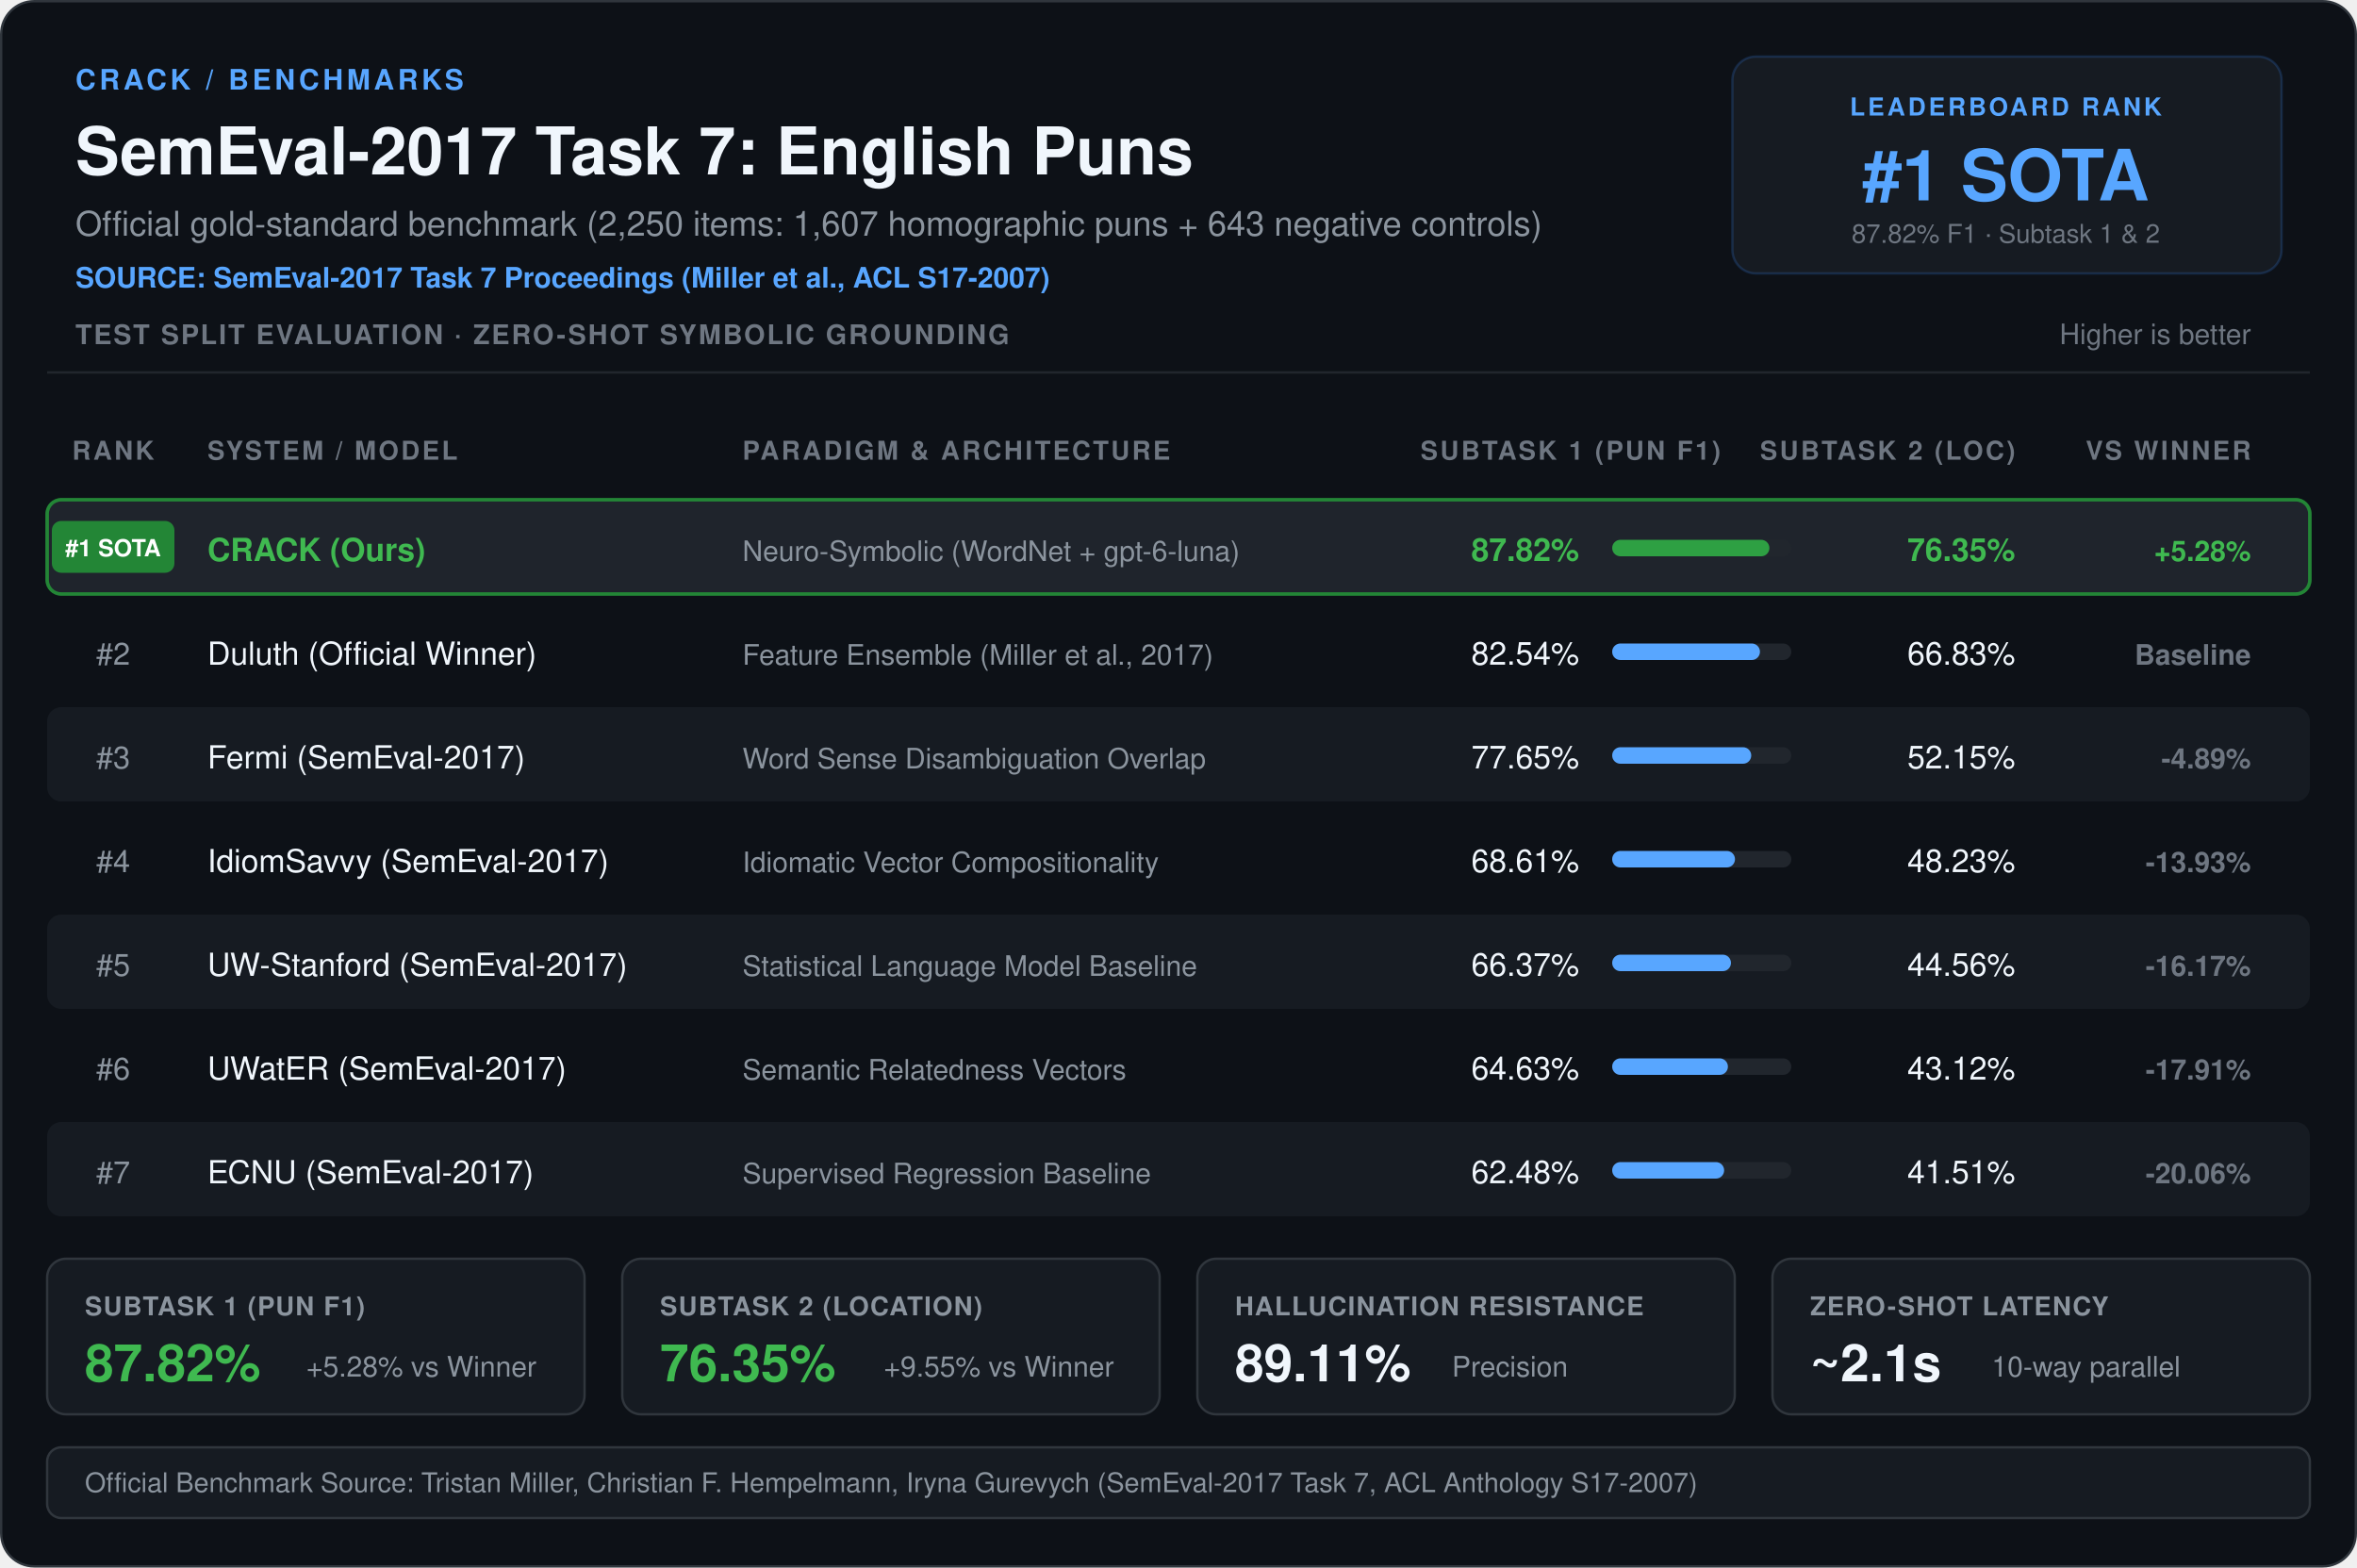
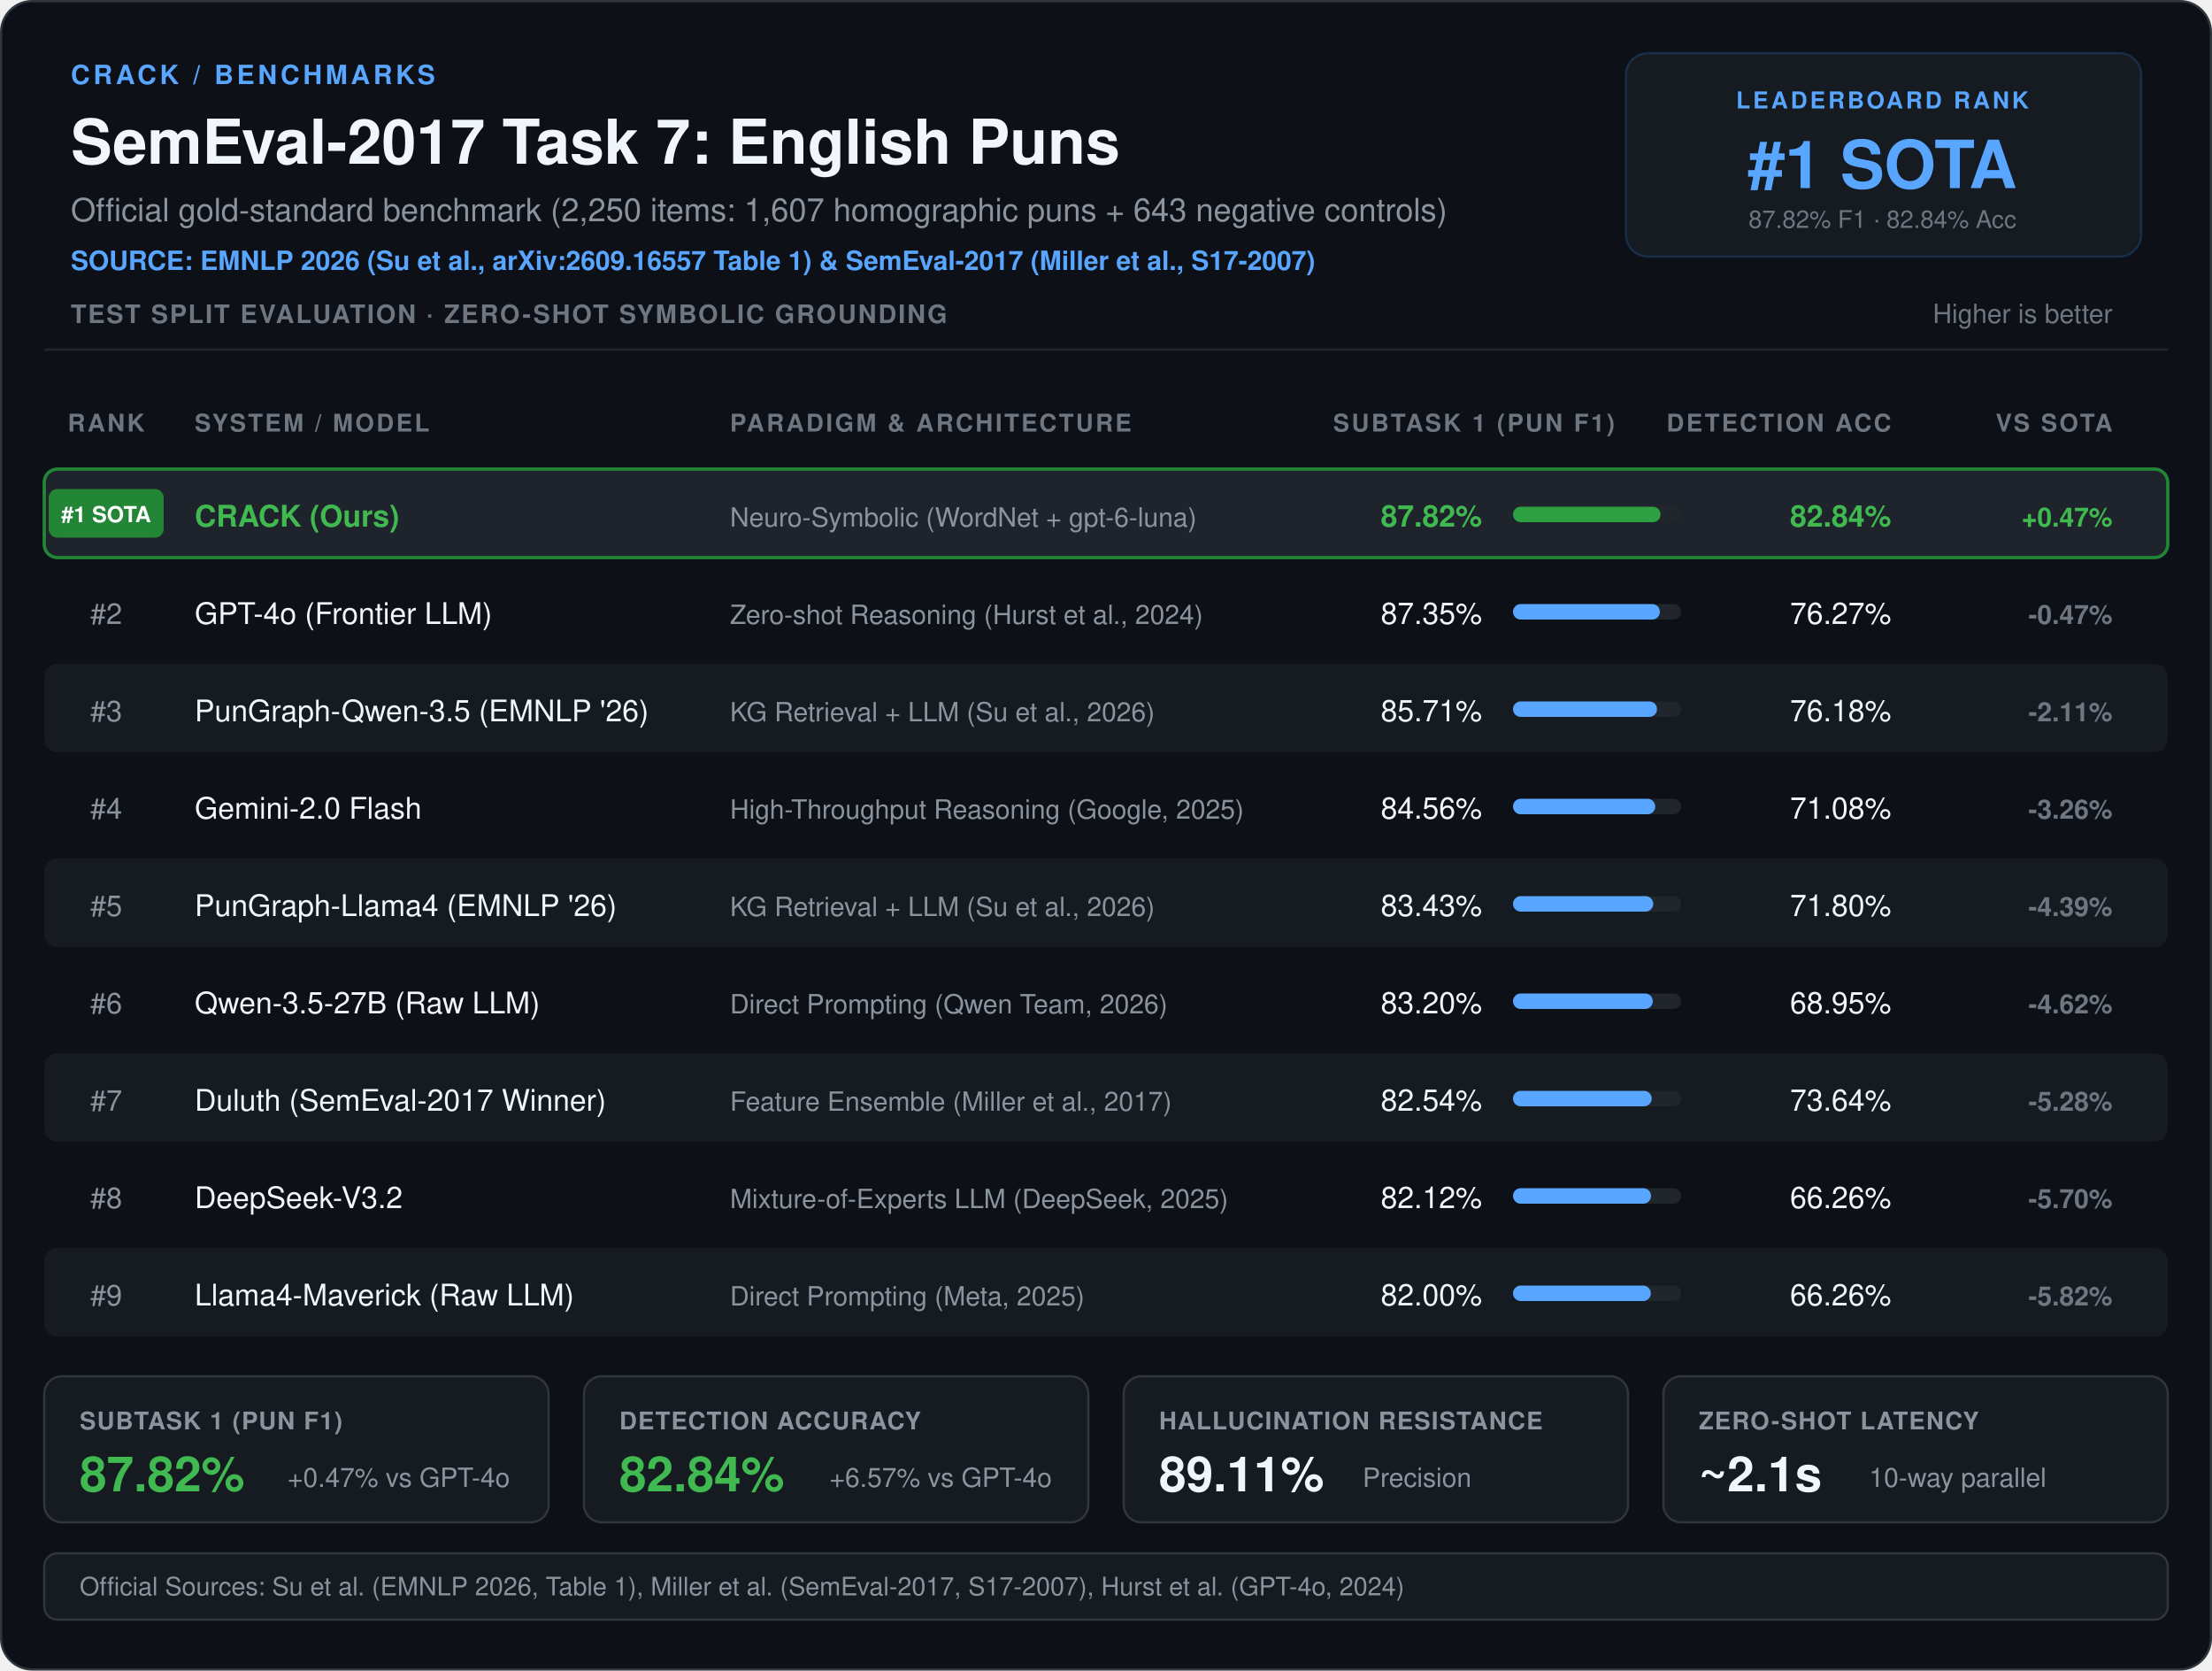
- <svg xmlns="http://www.w3.org/2000/svg" width="1000" height="665" viewBox="0 0 1000 665" role="img" aria-labelledby="title description">
-   <rect x="0.5" y="0.5" width="999" height="664" rx="14" fill="#0d1117" stroke="#30363d" />
+ <svg xmlns="http://www.w3.org/2000/svg" width="1000" height="755" viewBox="0 0 1000 755" role="img" aria-labelledby="title description">
+   <rect x="0.5" y="0.5" width="999" height="754" rx="14" fill="#0d1117" stroke="#30363d" />
  <g font-family="-apple-system, BlinkMacSystemFont, 'Segoe UI', Helvetica, Arial, sans-serif" font-variant-numeric="tabular-nums">
    <text x="32" y="38" fill="#58a6ff" font-size="12" font-weight="700" text-anchor="start" letter-spacing="1.5">CRACK  /  BENCHMARKS</text>
    <text x="32" y="74" fill="#f0f6fc" font-size="28" font-weight="700" text-anchor="start">SemEval-2017 Task 7: English Puns</text>
    <text x="32" y="100" fill="#8b949e" font-size="14.5" font-weight="400" text-anchor="start">Official gold-standard benchmark (2,250 items: 1,607 homographic puns + 643 negative controls)</text>
-     <text x="32" y="122" fill="#58a6ff" font-size="12" font-weight="600" text-anchor="start">SOURCE: SemEval-2017 Task 7 Proceedings (Miller et al., ACL S17-2007)</text>
+     <text x="32" y="122" fill="#58a6ff" font-size="12" font-weight="600" text-anchor="start">SOURCE: EMNLP 2026 (Su et al., arXiv:2609.16557 Table 1) &amp; SemEval-2017 (Miller et al., S17-2007)</text>
    <rect x="735" y="24" width="233" height="92" rx="10" fill="#161b22" stroke="#388bfd33" />
    <text x="851" y="49" fill="#58a6ff" font-size="10.5" font-weight="700" text-anchor="middle" letter-spacing="1.2">LEADERBOARD RANK</text>
    <text x="851" y="85" fill="#58a6ff" font-size="30" font-weight="800" text-anchor="middle">#1 SOTA</text>
-     <text x="851" y="103" fill="#6e7681" font-size="11" font-weight="500" text-anchor="middle">87.82% F1 · Subtask 1 &amp; 2</text>
+     <text x="851" y="103" fill="#6e7681" font-size="11" font-weight="500" text-anchor="middle">87.82% F1 · 82.84% Acc</text>
    <text x="32" y="146" fill="#6e7681" font-size="11.5" font-weight="600" text-anchor="start" letter-spacing="0.8">TEST SPLIT EVALUATION  ·  ZERO-SHOT SYMBOLIC GROUNDING</text>
    <text x="955" y="146" fill="#6e7681" font-size="12" font-weight="400" text-anchor="end">Higher is better</text>
    <path d="M20 158 H980" stroke="#21262d" stroke-width="1" />
    <text x="48" y="195" fill="#6e7681" font-size="11" font-weight="700" text-anchor="middle" letter-spacing="1">RANK</text>
    <text x="88" y="195" fill="#6e7681" font-size="11" font-weight="700" text-anchor="start" letter-spacing="1">SYSTEM / MODEL</text>
-     <text x="315" y="195" fill="#6e7681" font-size="11" font-weight="700" text-anchor="start" letter-spacing="1">PARADIGM &amp; ARCHITECTURE</text>
+     <text x="330" y="195" fill="#6e7681" font-size="11" font-weight="700" text-anchor="start" letter-spacing="1">PARADIGM &amp; ARCHITECTURE</text>
    <text x="730" y="195" fill="#6e7681" font-size="11" font-weight="700" text-anchor="end" letter-spacing="1">SUBTASK 1 (PUN F1)</text>
-     <text x="855" y="195" fill="#6e7681" font-size="11" font-weight="700" text-anchor="end" letter-spacing="1">SUBTASK 2 (LOC)</text>
-     <text x="955" y="195" fill="#6e7681" font-size="11" font-weight="700" text-anchor="end" letter-spacing="1">VS WINNER</text>
+     <text x="855" y="195" fill="#6e7681" font-size="11" font-weight="700" text-anchor="end" letter-spacing="1">DETECTION ACC</text>
+     <text x="955" y="195" fill="#6e7681" font-size="11" font-weight="700" text-anchor="end" letter-spacing="1">VS SOTA</text>
    <rect x="20" y="212" width="960" height="40" rx="6" fill="#1f242c" stroke="#238636" stroke-width="1.5" />
    <rect x="22" y="221" width="52" height="22" rx="4" fill="#238636" />
    <text x="48" y="236" fill="#ffffff" font-size="10" font-weight="700" text-anchor="middle">#1 SOTA</text>
    <text x="88" y="238" fill="#3fb950" font-size="13.5" font-weight="700" text-anchor="start">CRACK (Ours)</text>
-     <text x="315" y="238" fill="#8b949e" font-size="12" font-weight="400" text-anchor="start">Neuro-Symbolic (WordNet + gpt-6-luna)</text>
+     <text x="330" y="238" fill="#8b949e" font-size="12" font-weight="400" text-anchor="start">Neuro-Symbolic (WordNet + gpt-6-luna)</text>
    <text x="670" y="238" fill="#3fb950" font-size="13.5" font-weight="700" text-anchor="end">87.82%</text>
    <rect x="684" y="229" width="76" height="7" rx="3.5" fill="#21262d" />
    <rect x="684" y="229" width="66.7" height="7" rx="3.5" fill="#2ea043" />
-     <text x="855" y="238" fill="#3fb950" font-size="13.5" font-weight="700" text-anchor="end">76.35%</text>
-     <text x="955" y="238" fill="#3fb950" font-size="12" font-weight="600" text-anchor="end">+5.28%</text>
+     <text x="855" y="238" fill="#3fb950" font-size="13.5" font-weight="700" text-anchor="end">82.84%</text>
+     <text x="955" y="238" fill="#3fb950" font-size="12" font-weight="600" text-anchor="end">+0.47%</text>
    <rect x="20" y="256" width="960" height="40" rx="6" fill="#0d1117" />
    <text x="48" y="282" fill="#8b949e" font-size="13" font-weight="500" text-anchor="middle">#2</text>
-     <text x="88" y="282" fill="#f0f6fc" font-size="13.5" font-weight="500" text-anchor="start">Duluth (Official Winner)</text>
-     <text x="315" y="282" fill="#8b949e" font-size="12" font-weight="400" text-anchor="start">Feature Ensemble (Miller et al., 2017)</text>
-     <text x="670" y="282" fill="#f0f6fc" font-size="13.5" font-weight="500" text-anchor="end">82.54%</text>
+     <text x="88" y="282" fill="#f0f6fc" font-size="13.5" font-weight="500" text-anchor="start">GPT-4o (Frontier LLM)</text>
+     <text x="330" y="282" fill="#8b949e" font-size="12" font-weight="400" text-anchor="start">Zero-shot Reasoning (Hurst et al., 2024)</text>
+     <text x="670" y="282" fill="#f0f6fc" font-size="13.5" font-weight="500" text-anchor="end">87.35%</text>
    <rect x="684" y="273" width="76" height="7" rx="3.5" fill="#21262d" />
-     <rect x="684" y="273" width="62.7" height="7" rx="3.5" fill="#58a6ff" />
-     <text x="855" y="282" fill="#f0f6fc" font-size="13.5" font-weight="500" text-anchor="end">66.83%</text>
-     <text x="955" y="282" fill="#6e7681" font-size="12" font-weight="600" text-anchor="end">Baseline</text>
+     <rect x="684" y="273" width="66.4" height="7" rx="3.5" fill="#58a6ff" />
+     <text x="855" y="282" fill="#f0f6fc" font-size="13.5" font-weight="500" text-anchor="end">76.27%</text>
+     <text x="955" y="282" fill="#6e7681" font-size="12" font-weight="600" text-anchor="end">-0.47%</text>
    <rect x="20" y="300" width="960" height="40" rx="6" fill="#161b22" />
    <text x="48" y="326" fill="#8b949e" font-size="13" font-weight="500" text-anchor="middle">#3</text>
-     <text x="88" y="326" fill="#f0f6fc" font-size="13.5" font-weight="500" text-anchor="start">Fermi (SemEval-2017)</text>
-     <text x="315" y="326" fill="#8b949e" font-size="12" font-weight="400" text-anchor="start">Word Sense Disambiguation Overlap</text>
-     <text x="670" y="326" fill="#f0f6fc" font-size="13.5" font-weight="500" text-anchor="end">77.65%</text>
+     <text x="88" y="326" fill="#f0f6fc" font-size="13.5" font-weight="500" text-anchor="start">PunGraph-Qwen-3.5 (EMNLP '26)</text>
+     <text x="330" y="326" fill="#8b949e" font-size="12" font-weight="400" text-anchor="start">KG Retrieval + LLM (Su et al., 2026)</text>
+     <text x="670" y="326" fill="#f0f6fc" font-size="13.5" font-weight="500" text-anchor="end">85.71%</text>
    <rect x="684" y="317" width="76" height="7" rx="3.5" fill="#21262d" />
-     <rect x="684" y="317" width="59.0" height="7" rx="3.5" fill="#58a6ff" />
-     <text x="855" y="326" fill="#f0f6fc" font-size="13.5" font-weight="500" text-anchor="end">52.15%</text>
-     <text x="955" y="326" fill="#6e7681" font-size="12" font-weight="600" text-anchor="end">-4.89%</text>
+     <rect x="684" y="317" width="65.1" height="7" rx="3.5" fill="#58a6ff" />
+     <text x="855" y="326" fill="#f0f6fc" font-size="13.5" font-weight="500" text-anchor="end">76.18%</text>
+     <text x="955" y="326" fill="#6e7681" font-size="12" font-weight="600" text-anchor="end">-2.11%</text>
    <rect x="20" y="344" width="960" height="40" rx="6" fill="#0d1117" />
    <text x="48" y="370" fill="#8b949e" font-size="13" font-weight="500" text-anchor="middle">#4</text>
-     <text x="88" y="370" fill="#f0f6fc" font-size="13.5" font-weight="500" text-anchor="start">IdiomSavvy (SemEval-2017)</text>
-     <text x="315" y="370" fill="#8b949e" font-size="12" font-weight="400" text-anchor="start">Idiomatic Vector Compositionality</text>
-     <text x="670" y="370" fill="#f0f6fc" font-size="13.5" font-weight="500" text-anchor="end">68.61%</text>
+     <text x="88" y="370" fill="#f0f6fc" font-size="13.5" font-weight="500" text-anchor="start">Gemini-2.0 Flash</text>
+     <text x="330" y="370" fill="#8b949e" font-size="12" font-weight="400" text-anchor="start">High-Throughput Reasoning (Google, 2025)</text>
+     <text x="670" y="370" fill="#f0f6fc" font-size="13.5" font-weight="500" text-anchor="end">84.56%</text>
    <rect x="684" y="361" width="76" height="7" rx="3.5" fill="#21262d" />
-     <rect x="684" y="361" width="52.1" height="7" rx="3.5" fill="#58a6ff" />
-     <text x="855" y="370" fill="#f0f6fc" font-size="13.5" font-weight="500" text-anchor="end">48.23%</text>
-     <text x="955" y="370" fill="#6e7681" font-size="12" font-weight="600" text-anchor="end">-13.93%</text>
+     <rect x="684" y="361" width="64.3" height="7" rx="3.5" fill="#58a6ff" />
+     <text x="855" y="370" fill="#f0f6fc" font-size="13.5" font-weight="500" text-anchor="end">71.08%</text>
+     <text x="955" y="370" fill="#6e7681" font-size="12" font-weight="600" text-anchor="end">-3.26%</text>
    <rect x="20" y="388" width="960" height="40" rx="6" fill="#161b22" />
    <text x="48" y="414" fill="#8b949e" font-size="13" font-weight="500" text-anchor="middle">#5</text>
-     <text x="88" y="414" fill="#f0f6fc" font-size="13.5" font-weight="500" text-anchor="start">UW-Stanford (SemEval-2017)</text>
-     <text x="315" y="414" fill="#8b949e" font-size="12" font-weight="400" text-anchor="start">Statistical Language Model Baseline</text>
-     <text x="670" y="414" fill="#f0f6fc" font-size="13.5" font-weight="500" text-anchor="end">66.37%</text>
+     <text x="88" y="414" fill="#f0f6fc" font-size="13.5" font-weight="500" text-anchor="start">PunGraph-Llama4 (EMNLP '26)</text>
+     <text x="330" y="414" fill="#8b949e" font-size="12" font-weight="400" text-anchor="start">KG Retrieval + LLM (Su et al., 2026)</text>
+     <text x="670" y="414" fill="#f0f6fc" font-size="13.5" font-weight="500" text-anchor="end">83.43%</text>
    <rect x="684" y="405" width="76" height="7" rx="3.5" fill="#21262d" />
-     <rect x="684" y="405" width="50.4" height="7" rx="3.5" fill="#58a6ff" />
-     <text x="855" y="414" fill="#f0f6fc" font-size="13.5" font-weight="500" text-anchor="end">44.56%</text>
-     <text x="955" y="414" fill="#6e7681" font-size="12" font-weight="600" text-anchor="end">-16.17%</text>
+     <rect x="684" y="405" width="63.4" height="7" rx="3.5" fill="#58a6ff" />
+     <text x="855" y="414" fill="#f0f6fc" font-size="13.5" font-weight="500" text-anchor="end">71.80%</text>
+     <text x="955" y="414" fill="#6e7681" font-size="12" font-weight="600" text-anchor="end">-4.39%</text>
    <rect x="20" y="432" width="960" height="40" rx="6" fill="#0d1117" />
    <text x="48" y="458" fill="#8b949e" font-size="13" font-weight="500" text-anchor="middle">#6</text>
-     <text x="88" y="458" fill="#f0f6fc" font-size="13.5" font-weight="500" text-anchor="start">UWatER (SemEval-2017)</text>
-     <text x="315" y="458" fill="#8b949e" font-size="12" font-weight="400" text-anchor="start">Semantic Relatedness Vectors</text>
-     <text x="670" y="458" fill="#f0f6fc" font-size="13.5" font-weight="500" text-anchor="end">64.63%</text>
+     <text x="88" y="458" fill="#f0f6fc" font-size="13.5" font-weight="500" text-anchor="start">Qwen-3.5-27B (Raw LLM)</text>
+     <text x="330" y="458" fill="#8b949e" font-size="12" font-weight="400" text-anchor="start">Direct Prompting (Qwen Team, 2026)</text>
+     <text x="670" y="458" fill="#f0f6fc" font-size="13.5" font-weight="500" text-anchor="end">83.20%</text>
    <rect x="684" y="449" width="76" height="7" rx="3.5" fill="#21262d" />
-     <rect x="684" y="449" width="49.1" height="7" rx="3.5" fill="#58a6ff" />
-     <text x="855" y="458" fill="#f0f6fc" font-size="13.5" font-weight="500" text-anchor="end">43.12%</text>
-     <text x="955" y="458" fill="#6e7681" font-size="12" font-weight="600" text-anchor="end">-17.91%</text>
+     <rect x="684" y="449" width="63.2" height="7" rx="3.5" fill="#58a6ff" />
+     <text x="855" y="458" fill="#f0f6fc" font-size="13.5" font-weight="500" text-anchor="end">68.95%</text>
+     <text x="955" y="458" fill="#6e7681" font-size="12" font-weight="600" text-anchor="end">-4.62%</text>
    <rect x="20" y="476" width="960" height="40" rx="6" fill="#161b22" />
    <text x="48" y="502" fill="#8b949e" font-size="13" font-weight="500" text-anchor="middle">#7</text>
-     <text x="88" y="502" fill="#f0f6fc" font-size="13.5" font-weight="500" text-anchor="start">ECNU (SemEval-2017)</text>
-     <text x="315" y="502" fill="#8b949e" font-size="12" font-weight="400" text-anchor="start">Supervised Regression Baseline</text>
-     <text x="670" y="502" fill="#f0f6fc" font-size="13.5" font-weight="500" text-anchor="end">62.48%</text>
+     <text x="88" y="502" fill="#f0f6fc" font-size="13.5" font-weight="500" text-anchor="start">Duluth (SemEval-2017 Winner)</text>
+     <text x="330" y="502" fill="#8b949e" font-size="12" font-weight="400" text-anchor="start">Feature Ensemble (Miller et al., 2017)</text>
+     <text x="670" y="502" fill="#f0f6fc" font-size="13.5" font-weight="500" text-anchor="end">82.54%</text>
    <rect x="684" y="493" width="76" height="7" rx="3.5" fill="#21262d" />
-     <rect x="684" y="493" width="47.5" height="7" rx="3.5" fill="#58a6ff" />
-     <text x="855" y="502" fill="#f0f6fc" font-size="13.5" font-weight="500" text-anchor="end">41.51%</text>
-     <text x="955" y="502" fill="#6e7681" font-size="12" font-weight="600" text-anchor="end">-20.06%</text>
-     <g transform="translate(20, 534)">
+     <rect x="684" y="493" width="62.7" height="7" rx="3.5" fill="#58a6ff" />
+     <text x="855" y="502" fill="#f0f6fc" font-size="13.5" font-weight="500" text-anchor="end">73.64%</text>
+     <text x="955" y="502" fill="#6e7681" font-size="12" font-weight="600" text-anchor="end">-5.28%</text>
+     <rect x="20" y="520" width="960" height="40" rx="6" fill="#0d1117" />
+     <text x="48" y="546" fill="#8b949e" font-size="13" font-weight="500" text-anchor="middle">#8</text>
+     <text x="88" y="546" fill="#f0f6fc" font-size="13.5" font-weight="500" text-anchor="start">DeepSeek-V3.2</text>
+     <text x="330" y="546" fill="#8b949e" font-size="12" font-weight="400" text-anchor="start">Mixture-of-Experts LLM (DeepSeek, 2025)</text>
+     <text x="670" y="546" fill="#f0f6fc" font-size="13.5" font-weight="500" text-anchor="end">82.12%</text>
+     <rect x="684" y="537" width="76" height="7" rx="3.5" fill="#21262d" />
+     <rect x="684" y="537" width="62.4" height="7" rx="3.5" fill="#58a6ff" />
+     <text x="855" y="546" fill="#f0f6fc" font-size="13.5" font-weight="500" text-anchor="end">66.26%</text>
+     <text x="955" y="546" fill="#6e7681" font-size="12" font-weight="600" text-anchor="end">-5.70%</text>
+     <rect x="20" y="564" width="960" height="40" rx="6" fill="#161b22" />
+     <text x="48" y="590" fill="#8b949e" font-size="13" font-weight="500" text-anchor="middle">#9</text>
+     <text x="88" y="590" fill="#f0f6fc" font-size="13.5" font-weight="500" text-anchor="start">Llama4-Maverick (Raw LLM)</text>
+     <text x="330" y="590" fill="#8b949e" font-size="12" font-weight="400" text-anchor="start">Direct Prompting (Meta, 2025)</text>
+     <text x="670" y="590" fill="#f0f6fc" font-size="13.5" font-weight="500" text-anchor="end">82.00%</text>
+     <rect x="684" y="581" width="76" height="7" rx="3.5" fill="#21262d" />
+     <rect x="684" y="581" width="62.3" height="7" rx="3.5" fill="#58a6ff" />
+     <text x="855" y="590" fill="#f0f6fc" font-size="13.5" font-weight="500" text-anchor="end">66.26%</text>
+     <text x="955" y="590" fill="#6e7681" font-size="12" font-weight="600" text-anchor="end">-5.82%</text>
+     <g transform="translate(20, 622)">
      <rect x="0" y="0" width="228" height="66" rx="8" fill="#161b22" stroke="#30363d" />
      <text x="16" y="24" fill="#8b949e" font-size="11" font-weight="600" letter-spacing="0.5">SUBTASK 1 (PUN F1)</text>
      <text x="16" y="52" fill="#3fb950" font-size="22" font-weight="700">87.82%</text>
-       <text x="110" y="50" fill="#8b949e" font-size="12" font-weight="500">+5.28% vs Winner</text>
+       <text x="110" y="50" fill="#8b949e" font-size="12" font-weight="500">+0.47% vs GPT-4o</text>
      <rect x="244" y="0" width="228" height="66" rx="8" fill="#161b22" stroke="#30363d" />
-       <text x="260" y="24" fill="#8b949e" font-size="11" font-weight="600" letter-spacing="0.5">SUBTASK 2 (LOCATION)</text>
-       <text x="260" y="52" fill="#3fb950" font-size="22" font-weight="700">76.35%</text>
-       <text x="355" y="50" fill="#8b949e" font-size="12" font-weight="500">+9.55% vs Winner</text>
+       <text x="260" y="24" fill="#8b949e" font-size="11" font-weight="600" letter-spacing="0.5">DETECTION ACCURACY</text>
+       <text x="260" y="52" fill="#3fb950" font-size="22" font-weight="700">82.84%</text>
+       <text x="355" y="50" fill="#8b949e" font-size="12" font-weight="500">+6.57% vs GPT-4o</text>
      <rect x="488" y="0" width="228" height="66" rx="8" fill="#161b22" stroke="#30363d" />
      <text x="504" y="24" fill="#8b949e" font-size="11" font-weight="600" letter-spacing="0.5">HALLUCINATION RESISTANCE</text>
      <text x="504" y="52" fill="#f0f6fc" font-size="22" font-weight="700">89.11%</text>
      <text x="596" y="50" fill="#8b949e" font-size="12" font-weight="500">Precision</text>
      <rect x="732" y="0" width="228" height="66" rx="8" fill="#161b22" stroke="#30363d" />
      <text x="748" y="24" fill="#8b949e" font-size="11" font-weight="600" letter-spacing="0.5">ZERO-SHOT LATENCY</text>
      <text x="748" y="52" fill="#f0f6fc" font-size="22" font-weight="700">~2.1s</text>
      <text x="825" y="50" fill="#8b949e" font-size="12" font-weight="500">10-way parallel</text>
    </g>
-     <g transform="translate(20, 614)">
+     <g transform="translate(20, 702)">
      <rect x="0" y="0" width="960" height="30" rx="6" fill="#161b22" stroke="#30363d" />
-       <text x="16" y="19" fill="#8b949e" font-size="11.5" font-weight="500">Official Benchmark Source: Tristan Miller, Christian F. Hempelmann, Iryna Gurevych (SemEval-2017 Task 7, ACL Anthology S17-2007)</text>
+       <text x="16" y="19" fill="#8b949e" font-size="11.5" font-weight="500">Official Sources: Su et al. (EMNLP 2026, Table 1), Miller et al. (SemEval-2017, S17-2007), Hurst et al. (GPT-4o, 2024)</text>
    </g>
  </g>
</svg>
